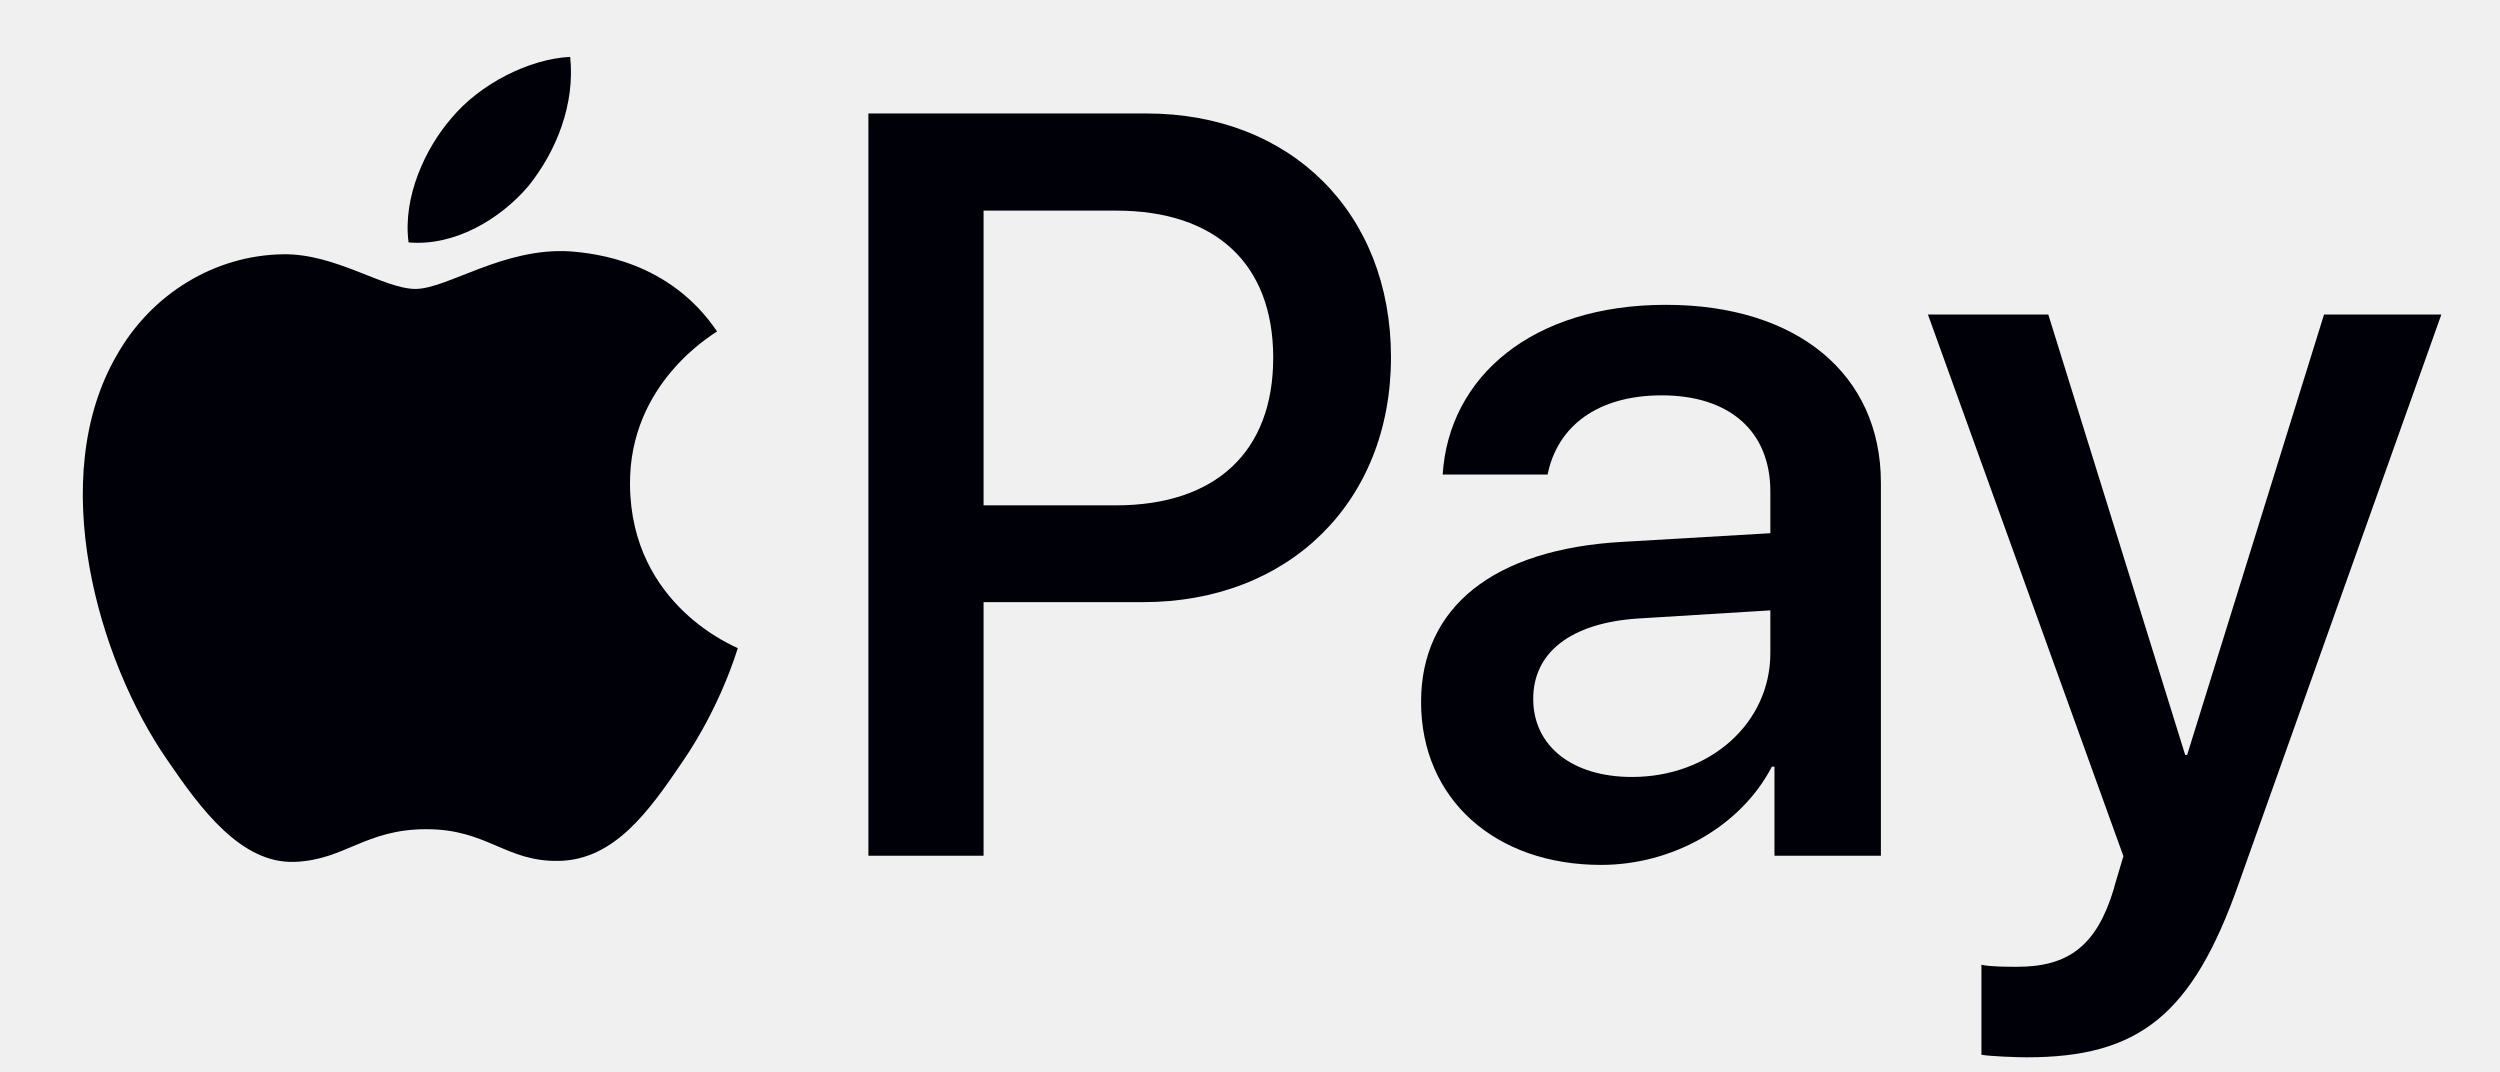
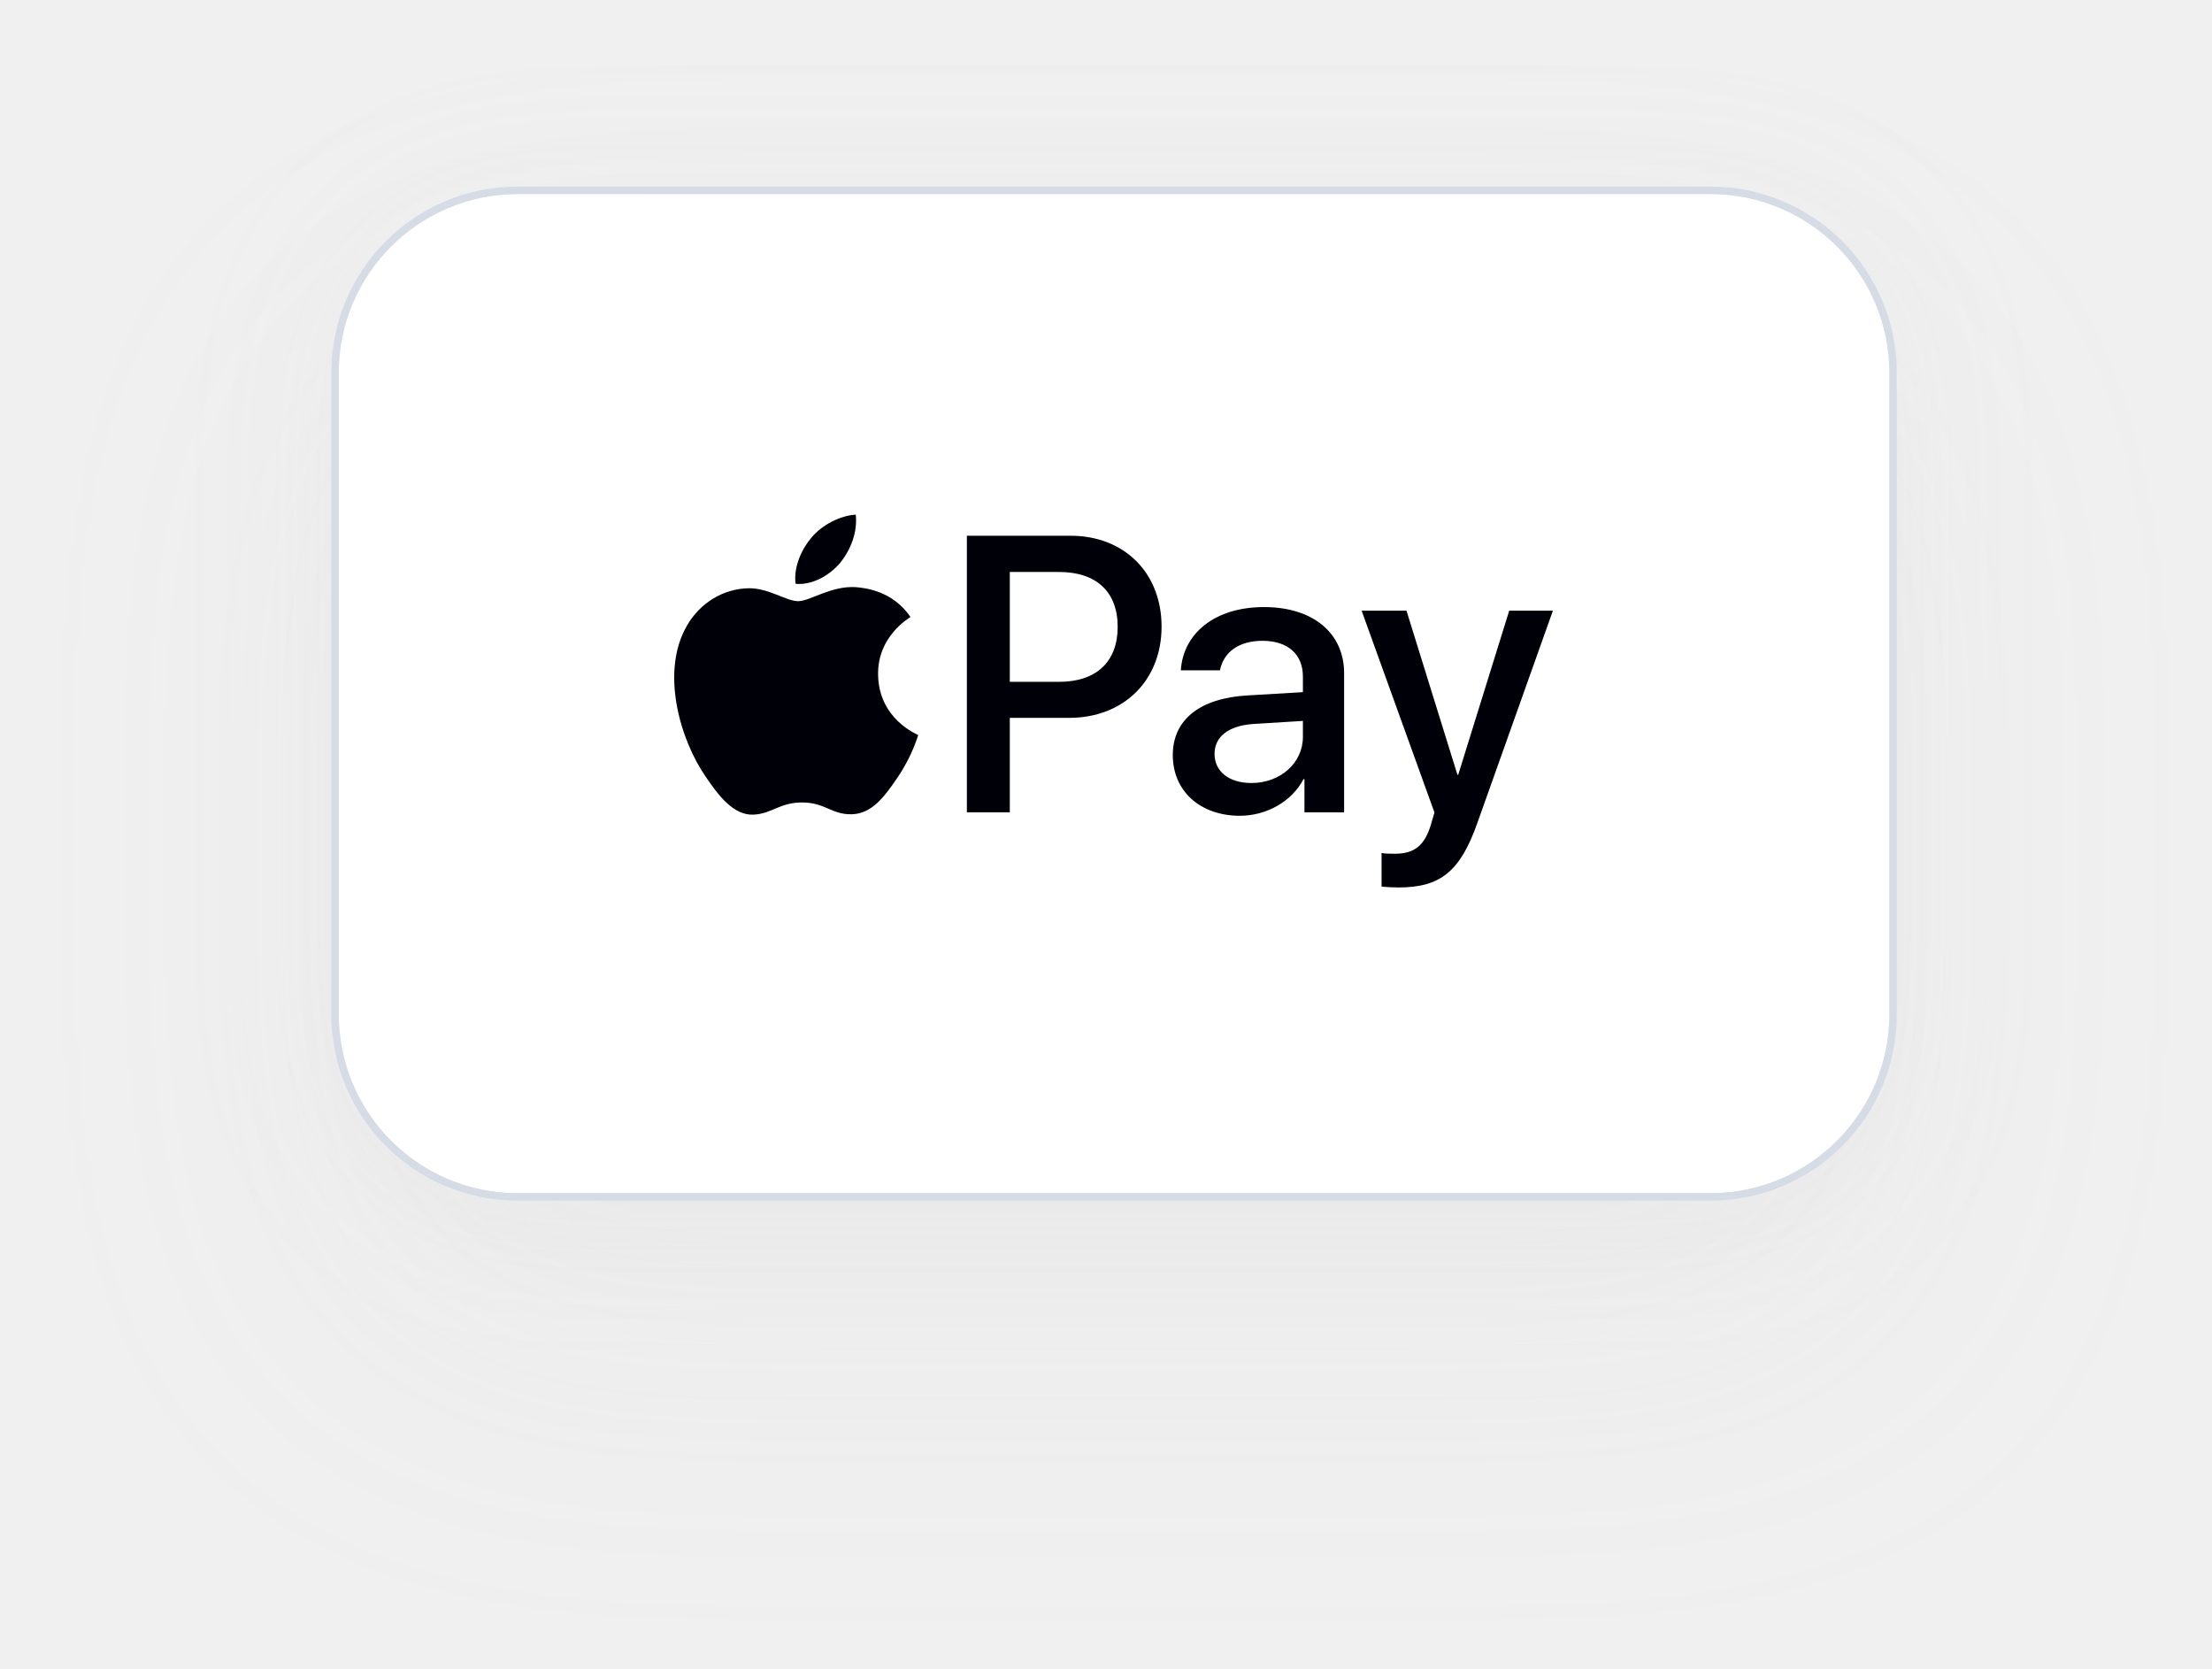
- <svg xmlns="http://www.w3.org/2000/svg" width="28" height="12" viewBox="0 0 28 12" fill="none">
-   <path d="M5.92 2.082C6.231 1.693 6.442 1.17 6.386 0.637C5.931 0.659 5.375 0.937 5.054 1.326C4.765 1.66 4.509 2.204 4.576 2.715C5.087 2.76 5.598 2.46 5.92 2.082Z" fill="#000008" />
-   <path d="M6.38 2.815C5.638 2.771 5.007 3.236 4.653 3.236C4.298 3.236 3.756 2.837 3.169 2.848C2.405 2.859 1.696 3.291 1.308 3.978C0.51 5.353 1.097 7.392 1.873 8.511C2.25 9.065 2.703 9.675 3.301 9.653C3.866 9.631 4.088 9.287 4.775 9.287C5.461 9.287 5.661 9.653 6.259 9.642C6.879 9.631 7.267 9.088 7.643 8.533C8.075 7.902 8.252 7.292 8.263 7.259C8.252 7.248 7.067 6.793 7.056 5.43C7.045 4.289 7.987 3.746 8.031 3.712C7.499 2.926 6.668 2.837 6.38 2.815Z" fill="#000008" />
-   <path d="M12.842 1.271C14.456 1.271 15.579 2.382 15.579 4.001C15.579 5.626 14.432 6.744 12.802 6.744H11.016V9.584H9.726V1.271L12.842 1.271ZM11.016 5.66H12.497C13.62 5.66 14.26 5.056 14.26 4.007C14.26 2.959 13.62 2.359 12.502 2.359H11.016V5.66Z" fill="#000008" />
-   <path d="M15.916 7.861C15.916 6.801 16.728 6.15 18.169 6.069L19.828 5.972V5.505C19.828 4.831 19.372 4.428 18.612 4.428C17.892 4.428 17.443 4.773 17.333 5.315H16.158C16.227 4.22 17.16 3.414 18.658 3.414C20.127 3.414 21.066 4.191 21.066 5.407V9.584H19.874V8.587H19.845C19.494 9.261 18.727 9.687 17.932 9.687C16.746 9.687 15.916 8.95 15.916 7.861ZM19.828 7.314V6.836L18.335 6.928C17.592 6.98 17.172 7.308 17.172 7.827C17.172 8.357 17.61 8.702 18.278 8.702C19.148 8.702 19.828 8.103 19.828 7.314Z" fill="#000008" />
-   <path d="M22.192 11.813V10.805C22.284 10.828 22.491 10.828 22.595 10.828C23.171 10.828 23.483 10.586 23.672 9.964C23.672 9.952 23.782 9.595 23.782 9.589L21.593 3.523H22.941L24.474 8.455H24.496L26.029 3.523H27.343L25.072 9.901C24.554 11.37 23.955 11.842 22.699 11.842C22.595 11.842 22.284 11.831 22.192 11.813Z" fill="#000008" />
+ <svg xmlns="http://www.w3.org/2000/svg" width="57" height="43" viewBox="0 0 57 43" fill="none">
+   <g filter="url(#filter0_dd_35_1058)">
+     <rect x="8.729" y="5" width="39.957" height="25.741" rx="4.61" fill="white" />
+     <rect x="8.633" y="4.904" width="40.149" height="25.933" rx="4.706" stroke="#D6DCE5" stroke-width="0.192" />
+     <path d="M21.653 14.499C21.919 14.165 22.1 13.718 22.052 13.26C21.662 13.28 21.186 13.518 20.91 13.851C20.663 14.137 20.444 14.604 20.501 15.042C20.939 15.08 21.376 14.823 21.653 14.499Z" fill="#000008" />
+     <path d="M22.047 15.127C21.411 15.09 20.87 15.489 20.567 15.489C20.263 15.489 19.797 15.147 19.294 15.156C18.639 15.165 18.032 15.536 17.699 16.125C17.016 17.303 17.519 19.05 18.184 20.01C18.506 20.485 18.895 21.007 19.408 20.989C19.892 20.97 20.082 20.675 20.671 20.675C21.259 20.675 21.43 20.989 21.943 20.979C22.475 20.97 22.807 20.504 23.13 20.029C23.5 19.488 23.652 18.965 23.661 18.937C23.652 18.927 22.636 18.537 22.627 17.369C22.617 16.391 23.424 15.925 23.462 15.897C23.006 15.223 22.294 15.147 22.047 15.127Z" fill="#000008" />
+     <path d="M27.587 13.803C28.969 13.803 29.932 14.757 29.932 16.144C29.932 17.537 28.949 18.495 27.552 18.495H26.021V20.929H24.915V13.803L27.587 13.803ZM26.021 17.567H27.29C28.253 17.567 28.801 17.048 28.801 16.149C28.801 15.251 28.253 14.737 27.295 14.737H26.021V17.567Z" fill="#000008" />
+     <path d="M30.221 19.453C30.221 18.544 30.917 17.986 32.152 17.917L33.574 17.833V17.433C33.574 16.855 33.184 16.51 32.532 16.51C31.915 16.51 31.53 16.806 31.436 17.27H30.428C30.488 16.332 31.288 15.641 32.572 15.641C33.831 15.641 34.636 16.307 34.636 17.349V20.929H33.614V20.075H33.589C33.288 20.653 32.631 21.018 31.949 21.018C30.932 21.018 30.221 20.386 30.221 19.453ZM33.574 18.984V18.574L32.295 18.653C31.658 18.697 31.297 18.979 31.297 19.423C31.297 19.878 31.673 20.174 32.246 20.174C32.991 20.174 33.574 19.66 33.574 18.984Z" fill="#000008" />
+     <path d="M35.601 22.841V21.976C35.68 21.996 35.857 21.996 35.946 21.996C36.44 21.996 36.707 21.789 36.87 21.255C36.87 21.245 36.964 20.939 36.964 20.934L35.087 15.734H36.243L37.556 19.962H37.576L38.89 15.734H40.016L38.07 21.201C37.626 22.46 37.112 22.865 36.035 22.865C35.946 22.865 35.68 22.855 35.601 22.841Z" fill="#000008" />
+   </g>
+   <defs>
+     <filter id="filter0_dd_35_1058" x="0.853" y="0.966" width="55.709" height="41.493" filterUnits="userSpaceOnUse" color-interpolation-filters="sRGB">
+       <feFlood flood-opacity="0" result="BackgroundImageFix" />
+       <feColorMatrix in="SourceAlpha" type="matrix" values="0 0 0 0 0 0 0 0 0 0 0 0 0 0 0 0 0 0 127 0" result="hardAlpha" />
+       <feOffset dy="0.384" />
+       <feGaussianBlur stdDeviation="1.921" />
+       <feColorMatrix type="matrix" values="0 0 0 0 0.718 0 0 0 0 0.718 0 0 0 0 0.718 0 0 0 0.08 0" />
+       <feBlend mode="normal" in2="BackgroundImageFix" result="effect1_dropShadow_35_1058" />
+       <feColorMatrix in="SourceAlpha" type="matrix" values="0 0 0 0 0 0 0 0 0 0 0 0 0 0 0 0 0 0 127 0" result="hardAlpha" />
+       <feOffset dy="3.842" />
+       <feGaussianBlur stdDeviation="3.842" />
+       <feColorMatrix type="matrix" values="0 0 0 0 0.718 0 0 0 0 0.718 0 0 0 0 0.718 0 0 0 0.08 0" />
+       <feBlend mode="normal" in2="effect1_dropShadow_35_1058" result="effect2_dropShadow_35_1058" />
+       <feBlend mode="normal" in="SourceGraphic" in2="effect2_dropShadow_35_1058" result="shape" />
+     </filter>
+   </defs>
</svg>
